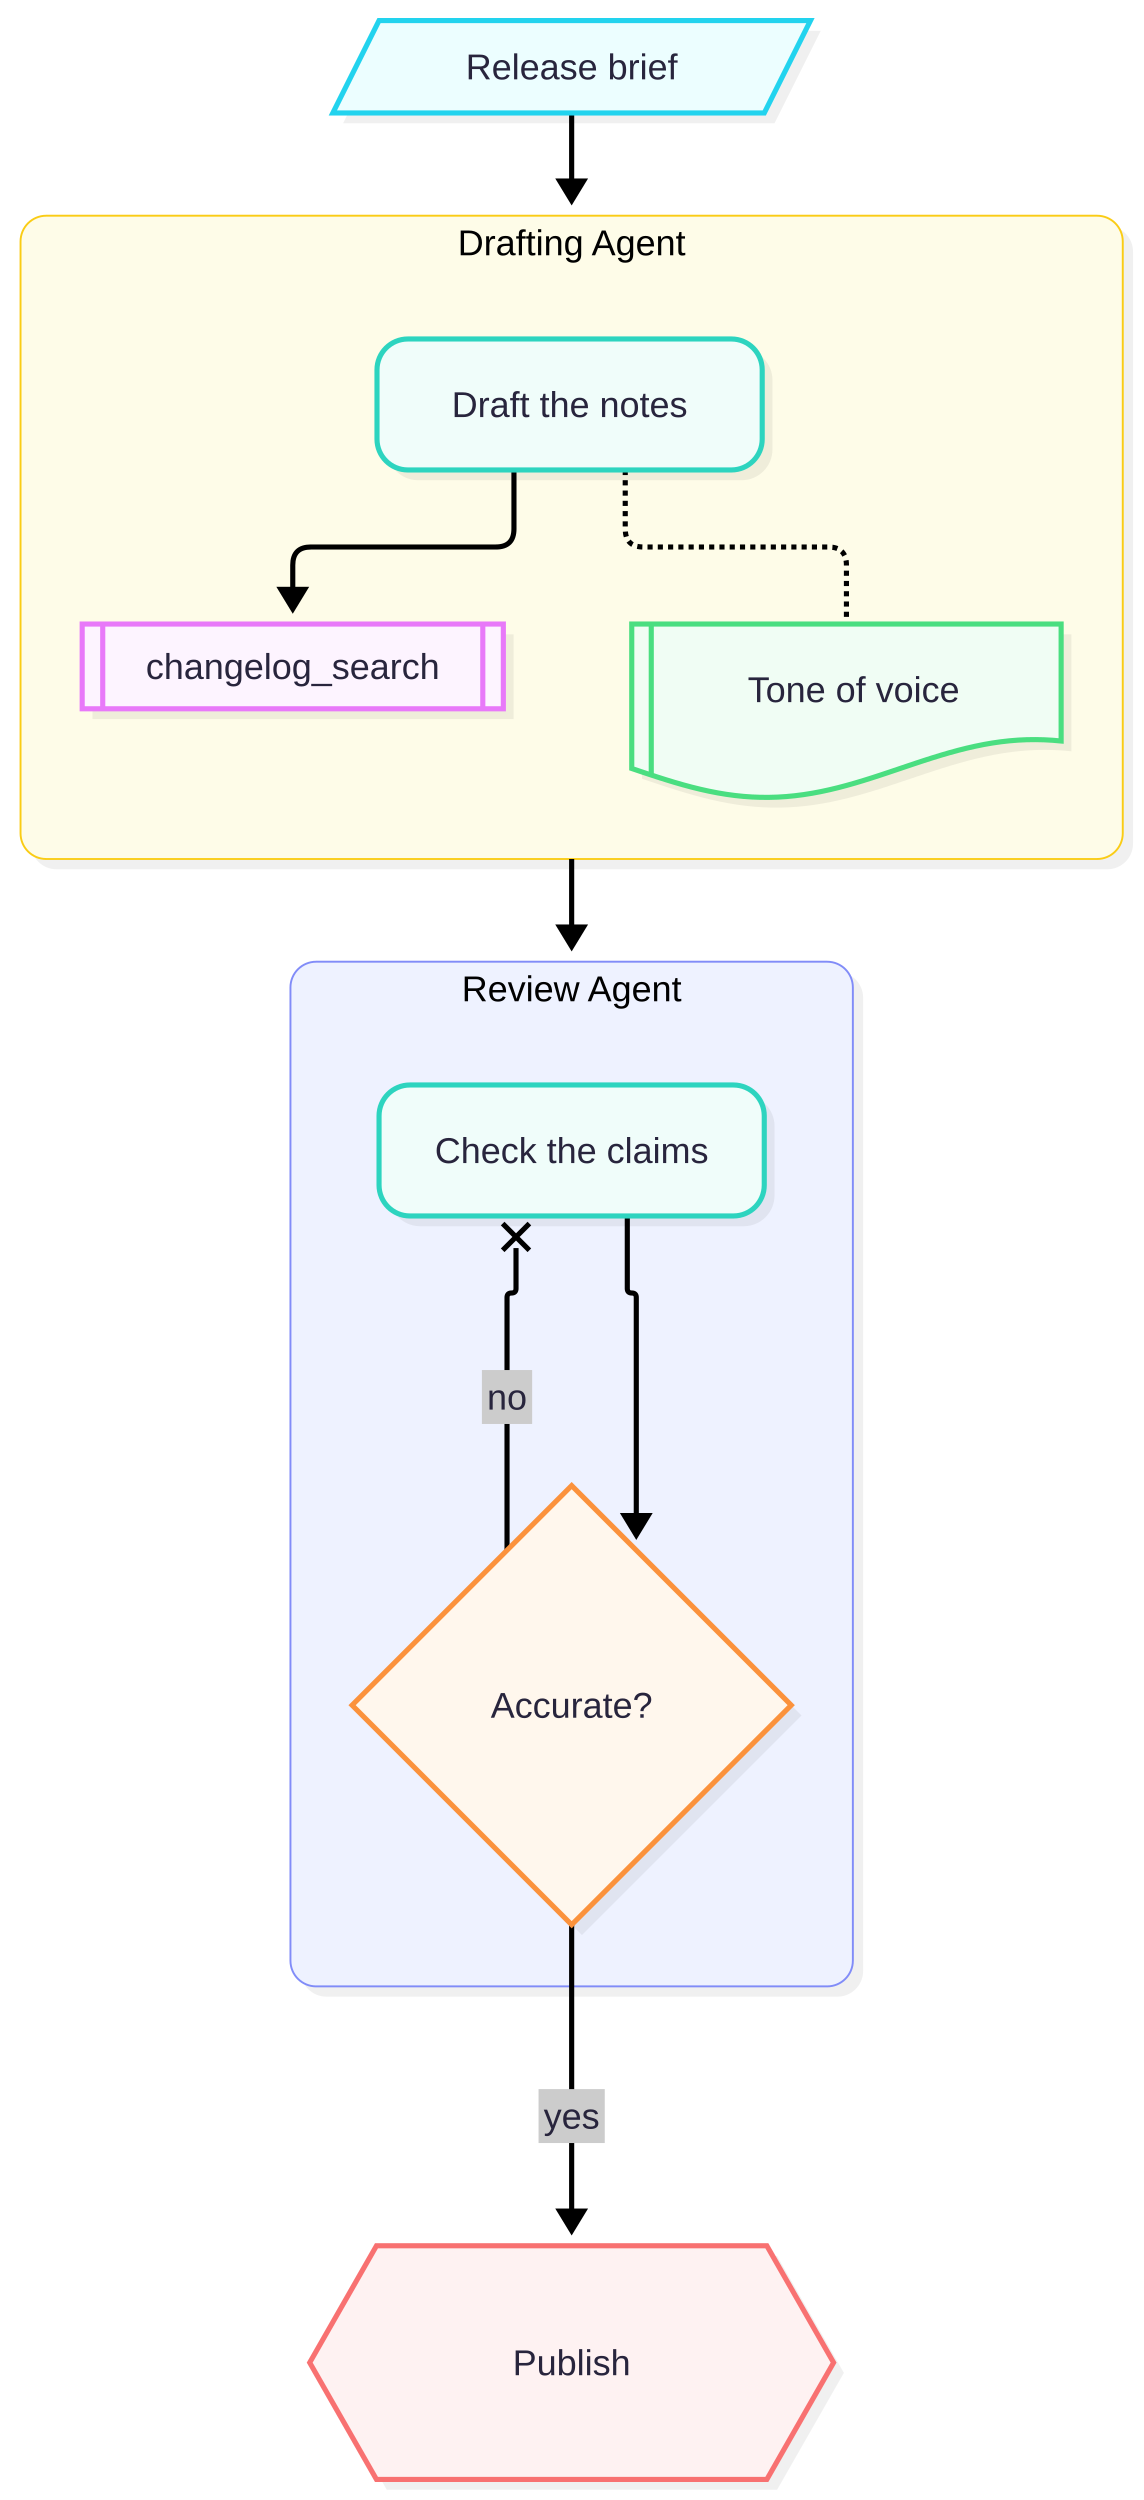
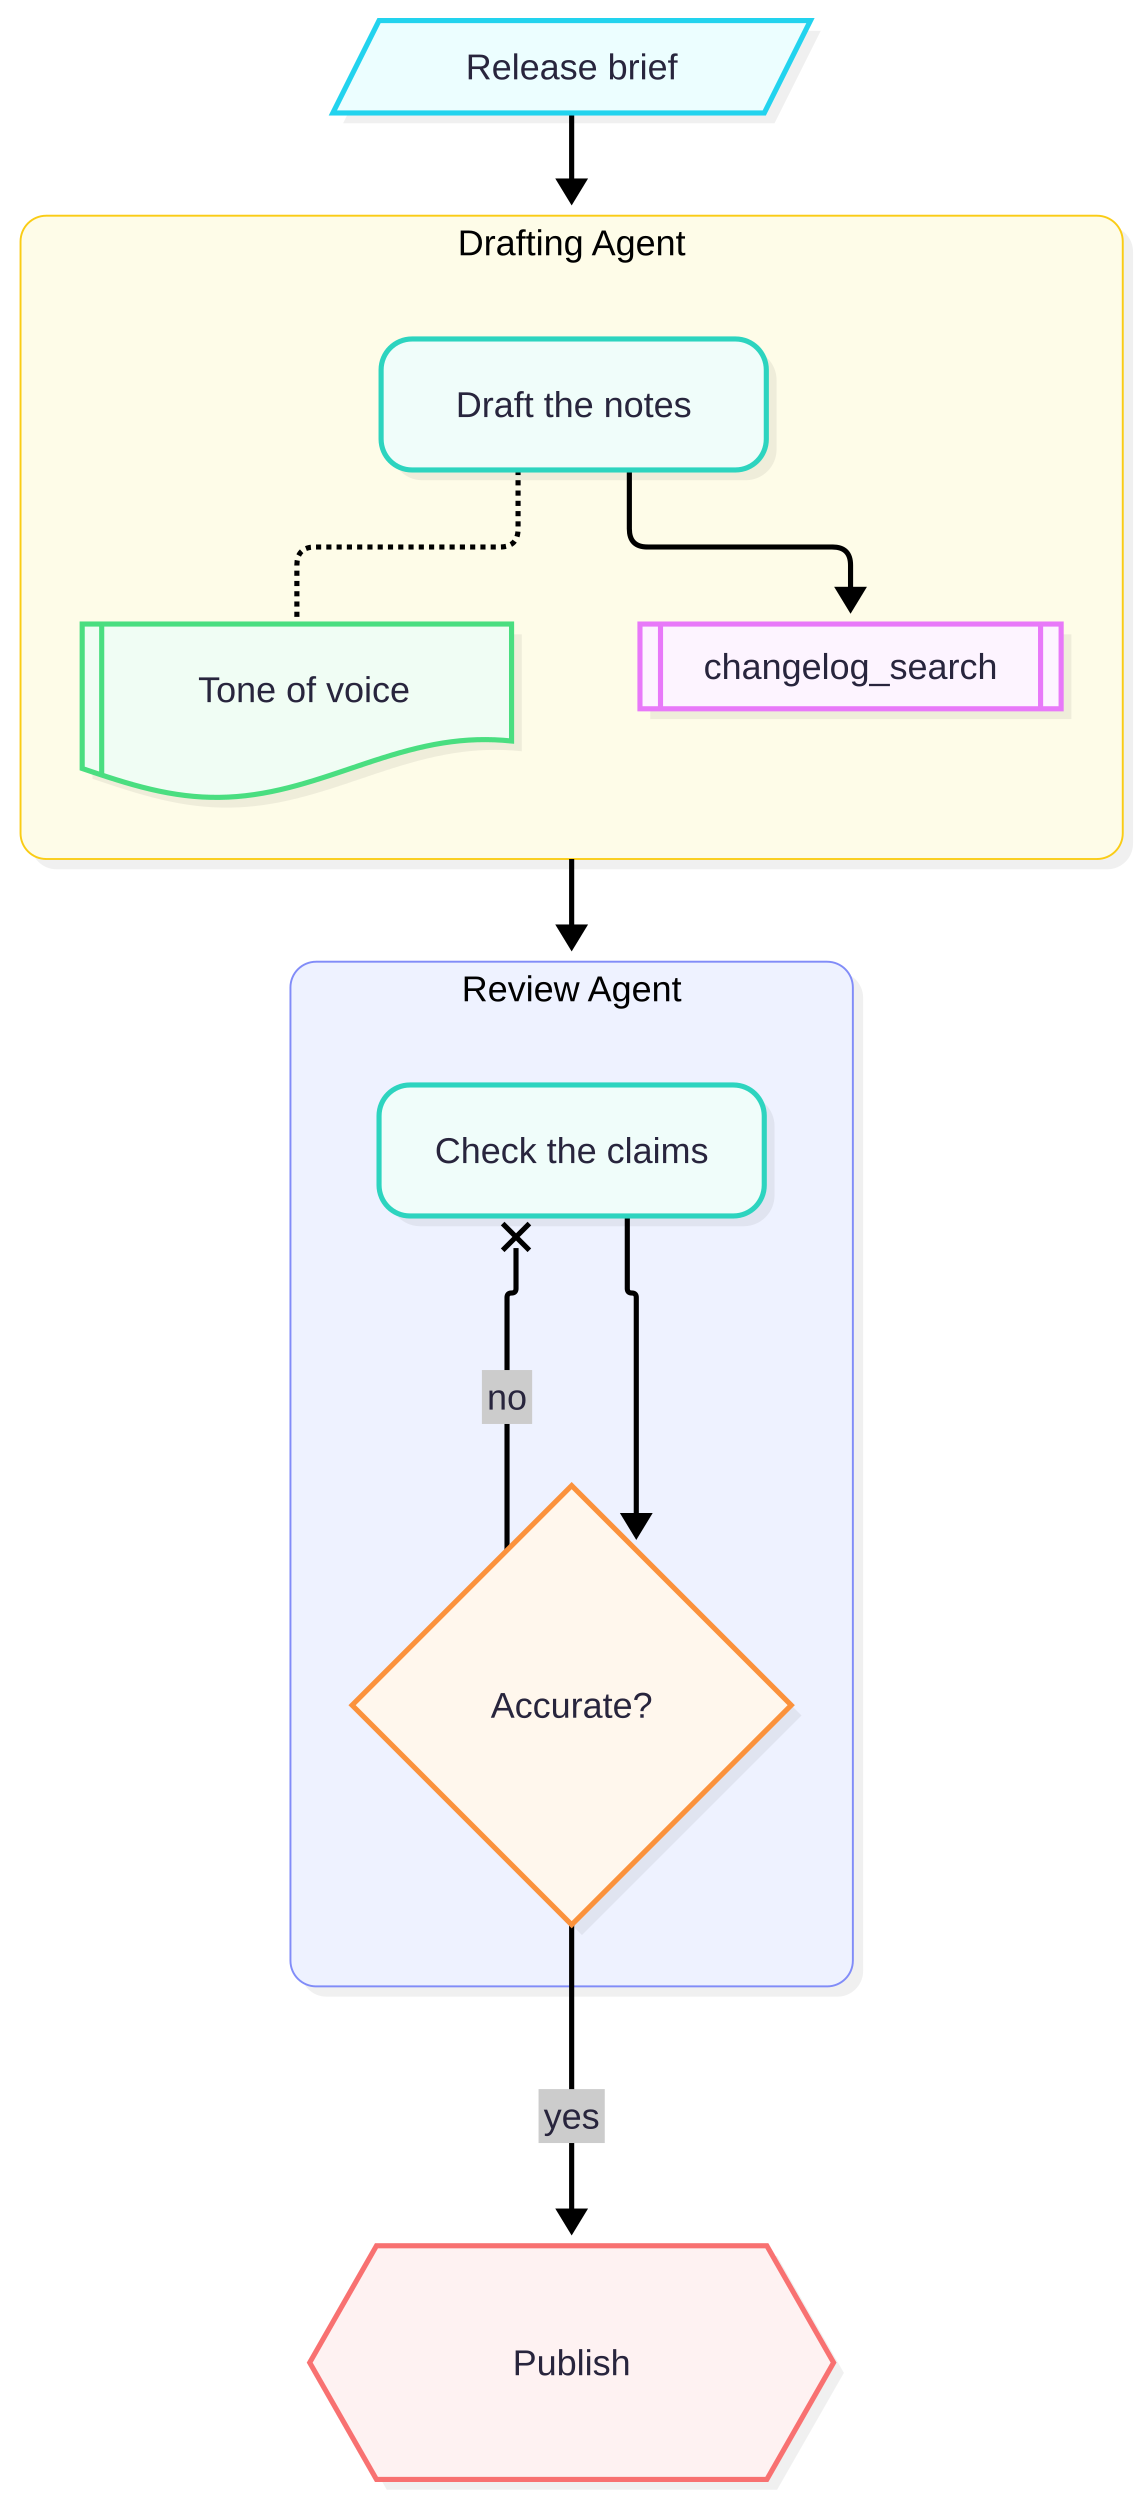
<svg xmlns="http://www.w3.org/2000/svg" id="my-svg" width="100%" class="agentflow" style="max-width: 445.2px; background-color: white;" viewBox="-8 -8 445.2 973.492" role="graphics-document document" aria-roledescription="agentflow">
  <style>#my-svg{font-family:"Recursive Variable", arial, sans-serif;font-size:16px;}#my-svg text{font-family:"Recursive Variable", arial, sans-serif;}</style>
  <g>
    <g class="clusters">
      <g id="cluster-writer" class="cluster">
        <rect class="drop-shadow" x="4" y="80" width="429.2" height="250.492" rx="10" ry="10" fill="#000000" stroke="none" opacity="0.06" />
        <rect x="0" y="76" width="429.2" height="250.492" rx="10" ry="10" fill="#FEFCE8" stroke="#FACC15" stroke-width="0.75" />
        <text class="cluster-label" x="214.6" y="91.4" text-anchor="middle" font-size="14" fill="#000000">Drafting Agent</text>
      </g>
      <g id="cluster-reviewer" class="cluster">
        <rect class="drop-shadow" x="109.1" y="370.492" width="219" height="399" rx="10" ry="10" fill="#000000" stroke="none" opacity="0.06" />
        <rect x="105.1" y="366.492" width="219" height="399" rx="10" ry="10" fill="#EEF2FF" stroke="#818CF8" stroke-width="0.75" />
        <text class="cluster-label" x="214.6" y="381.892" text-anchor="middle" font-size="14" fill="#000000">Review Agent</text>
      </g>
    </g>
    <g class="edgePaths">
      <g id="L-draft-lookup-0" class="edgePath">
-         <path class="flowchart-link LS-draft LE-lookup" d="M192.133,175L192.133,197.929C192.133,202.643,189.776,205,185.062,205L113.071,205C108.357,205,106,207.357,106,212.071L106,227" fill="none" stroke="#000000" stroke-width="2" />
-         <path class="marker" d="M112.391,220.5L106,231L99.609,220.5Z" fill="#000000" stroke="#000000" stroke-width="0" />
+         <path class="flowchart-link LS-draft LE-lookup" d="M237.067,175L237.067,197.929C237.067,202.643,239.424,205,244.138,205L316.129,205C320.843,205,323.2,207.357,323.2,212.071L323.2,227" fill="none" stroke="#000000" stroke-width="2" />
+         <path class="marker" d="M329.591,220.5L323.2,231L316.809,220.5Z" fill="#000000" stroke="#000000" stroke-width="0" />
      </g>
      <g id="L-draft-guide-1" class="edgePath">
-         <path class="flowchart-link LS-draft LE-guide" d="M235.467,175L235.467,197.929C235.467,202.643,237.824,205,242.538,205L314.529,205C319.243,205,321.6,207.357,321.6,212.071L321.6,235" fill="none" stroke="#000000" stroke-width="2" stroke-dasharray="2" />
+         <path class="flowchart-link LS-draft LE-guide" d="M193.733,175L193.733,197.929C193.733,202.643,191.376,205,186.662,205L114.671,205C109.957,205,107.6,207.357,107.6,212.071L107.6,235" fill="none" stroke="#000000" stroke-width="2" stroke-dasharray="2 2" />
      </g>
      <g id="L-check-ok-2" class="edgePath">
        <path class="flowchart-link LS-check LE-ok" d="M236.267,465.492L236.267,493.742C236.267,494.909,236.85,495.492,238.017,495.492L238.017,495.492C239.183,495.492,239.767,496.075,239.767,497.242L239.767,587.659" fill="none" stroke="#000000" stroke-width="2" />
        <path class="marker" d="M246.158,581.159L239.767,591.659L233.375,581.159Z" fill="#000000" stroke="#000000" stroke-width="0" />
      </g>
      <g id="L-brief-writer-3" class="edgePath">
        <path class="flowchart-link LS-brief LE-writer" d="M214.6,36L214.6,68" fill="none" stroke="#000000" stroke-width="2" />
        <path class="marker" d="M220.991,61.5L214.6,72L208.209,61.5Z" fill="#000000" stroke="#000000" stroke-width="0" />
      </g>
      <g id="L-writer-reviewer-4" class="edgePath">
        <path class="flowchart-link LS-writer LE-reviewer" d="M214.6,326.492L214.6,358.492" fill="none" stroke="#000000" stroke-width="2" />
        <path class="marker" d="M220.991,351.992L214.6,362.492L208.209,351.992Z" fill="#000000" stroke="#000000" stroke-width="0" />
      </g>
      <g id="L-ok-publish-5" class="edgePath">
        <path class="flowchart-link LS-ok LE-publish" d="M214.6,741.492L214.6,858.492" fill="none" stroke="#000000" stroke-width="2" />
        <path class="marker" d="M220.991,851.992L214.6,862.492L208.209,851.992Z" fill="#000000" stroke="#000000" stroke-width="0" />
      </g>
      <g id="L-ok-check-6" class="edgePath">
        <path class="flowchart-link LS-ok LE-check" d="M189.433,595.659L189.433,497.242C189.433,496.075,190.017,495.492,191.183,495.492L191.183,495.492C192.35,495.492,192.933,494.909,192.933,493.742L192.933,477.992" fill="none" stroke="#000000" stroke-width="2" />
        <path class="marker" d="M187.733,478.852L198.133,468.452M198.133,478.852L187.733,468.452" fill="none" stroke="#000000" stroke-width="2" />
      </g>
    </g>
    <g class="edgeLabels">
      <g class="edgeLabel">
        <rect x="201.708" y="805.492" width="25.784" height="21" fill="#cccccc" stroke="none" />
        <text x="214.6" y="820.892" text-anchor="middle" font-size="14" fill="#28253D">yes</text>
      </g>
      <g class="edgeLabel">
        <rect x="179.649" y="525.492" width="19.568" height="21" fill="#cccccc" stroke="none" />
        <text x="189.433" y="540.892" text-anchor="middle" font-size="14" fill="#28253D">no</text>
      </g>
    </g>
    <g class="nodes">
      <g id="agentflow-brief-0" class="node default af-kind-input">
        <path class="drop-shadow" d="M143.6,4L311.6,4L293.6,40L125.6,40Z" fill="#000000" stroke="none" opacity="0.06" />
        <path class="label-container" d="M139.6,0L307.6,0L289.6,36L121.6,36Z" fill="#ECFEFF" stroke="#22D3EE" stroke-width="2" />
        <text class="nodeLabel" x="214.6" y="22.9" text-anchor="middle" font-size="14" fill="#28253D">Release brief</text>
      </g>
      <g id="agentflow-draft-1" class="node default af-kind-task">
-         <rect class="drop-shadow" x="142.8" y="128" width="150" height="51" rx="12" ry="12" fill="#000000" stroke="none" opacity="0.06" />
-         <rect class="basic label-container" x="138.8" y="124" width="150" height="51" rx="12" ry="12" fill="#F0FDFA" stroke="#2DD4BF" stroke-width="2" />
-         <text class="nodeLabel" x="213.8" y="154.4" text-anchor="middle" font-size="14" fill="#28253D">Draft the notes</text>
+         <rect class="drop-shadow" x="144.4" y="128" width="150" height="51" rx="12" ry="12" fill="#000000" stroke="none" opacity="0.06" />
+         <rect class="basic label-container" x="140.4" y="124" width="150" height="51" rx="12" ry="12" fill="#F0FDFA" stroke="#2DD4BF" stroke-width="2" />
+         <text class="nodeLabel" x="215.4" y="154.4" text-anchor="middle" font-size="14" fill="#28253D">Draft the notes</text>
      </g>
      <g id="agentflow-lookup-2" class="node default af-kind-tool">
-         <rect class="drop-shadow" x="28" y="239" width="164" height="33" fill="#000000" stroke="none" opacity="0.06" />
-         <rect class="basic label-container" x="24" y="235" width="164" height="33" fill="#FDF4FF" stroke="#E879F9" stroke-width="2" />
-         <path d="M32,235L32,268" fill="none" stroke="#E879F9" stroke-width="2" />
-         <path d="M180,235L180,268" fill="none" stroke="#E879F9" stroke-width="2" />
-         <text class="nodeLabel" x="106" y="256.4" text-anchor="middle" font-size="14" fill="#28253D">changelog_search</text>
+         <rect class="drop-shadow" x="245.2" y="239" width="164" height="33" fill="#000000" stroke="none" opacity="0.06" />
+         <rect class="basic label-container" x="241.2" y="235" width="164" height="33" fill="#FDF4FF" stroke="#E879F9" stroke-width="2" />
+         <path d="M249.2,235L249.2,268" fill="none" stroke="#E879F9" stroke-width="2" />
+         <path d="M397.2,235L397.2,268" fill="none" stroke="#E879F9" stroke-width="2" />
+         <text class="nodeLabel" x="323.2" y="256.4" text-anchor="middle" font-size="14" fill="#28253D">changelog_search</text>
      </g>
      <g id="agentflow-guide-3" class="node default af-kind-refdoc">
-         <path class="drop-shadow" d="M242,238.996L242,295.246L242,295.246L245.344,296.375L248.688,297.493L252.032,298.588L255.376,299.649L258.72,300.666L262.064,301.628L265.408,302.525L268.752,303.349L272.096,304.092L275.44,304.745L278.784,305.302L282.128,305.757L285.472,306.107L288.816,306.346L292.16,306.474L295.504,306.488L298.848,306.389L302.192,306.177L305.536,305.855L308.88,305.425L312.224,304.893L315.568,304.264L318.912,303.543L322.256,302.739L325.6,301.859L328.944,300.912L332.288,299.908L335.632,298.857L338.976,297.769L342.32,296.656L345.664,295.529L349.008,294.399L352.352,293.277L355.696,292.175L359.04,291.105L362.384,290.076L365.728,289.099L369.072,288.184L372.416,287.341L375.76,286.578L379.104,285.902L382.448,285.32L385.792,284.839L389.136,284.463L392.48,284.195L395.824,284.04L399.168,283.997L402.512,284.068L405.856,284.252L409.2,284.547L409.2,238.996L242,238.996L249.6,238.996L249.6,298.059L249.6,238.996Z" fill="#000000" stroke="none" opacity="0.06" />
-         <path class="label-container" d="M238,234.996L238,291.246L238,291.246L241.344,292.375L244.688,293.493L248.032,294.588L251.376,295.649L254.72,296.666L258.064,297.628L261.408,298.525L264.752,299.349L268.096,300.092L271.44,300.745L274.784,301.302L278.128,301.757L281.472,302.107L284.816,302.346L288.16,302.474L291.504,302.488L294.848,302.389L298.192,302.177L301.536,301.855L304.88,301.425L308.224,300.893L311.568,300.264L314.912,299.543L318.256,298.739L321.6,297.859L324.944,296.912L328.288,295.908L331.632,294.857L334.976,293.769L338.32,292.656L341.664,291.529L345.008,290.399L348.352,289.277L351.696,288.175L355.04,287.105L358.384,286.076L361.728,285.099L365.072,284.184L368.416,283.341L371.76,282.578L375.104,281.902L378.448,281.32L381.792,280.839L385.136,280.463L388.48,280.195L391.824,280.04L395.168,279.997L398.512,280.068L401.856,280.252L405.2,280.547L405.2,234.996L238,234.996L245.6,234.996L245.6,294.059L245.6,234.996Z" fill="#F0FDF4" stroke="#4ADE80" stroke-width="2" />
-         <text class="nodeLabel" x="324.4" y="265.396" text-anchor="middle" font-size="14" fill="#28253D">Tone of voice</text>
+         <path class="drop-shadow" d="M28,238.996L28,295.246L28,295.246L31.344,296.375L34.688,297.493L38.032,298.588L41.376,299.649L44.72,300.666L48.064,301.628L51.408,302.525L54.752,303.349L58.096,304.092L61.44,304.745L64.784,305.302L68.128,305.757L71.472,306.107L74.816,306.346L78.16,306.474L81.504,306.488L84.848,306.389L88.192,306.177L91.536,305.855L94.88,305.425L98.224,304.893L101.568,304.264L104.912,303.543L108.256,302.739L111.6,301.859L114.944,300.912L118.288,299.908L121.632,298.857L124.976,297.769L128.32,296.656L131.664,295.529L135.008,294.399L138.352,293.277L141.696,292.175L145.04,291.105L148.384,290.076L151.728,289.099L155.072,288.184L158.416,287.341L161.76,286.578L165.104,285.902L168.448,285.32L171.792,284.839L175.136,284.463L178.48,284.195L181.824,284.04L185.168,283.997L188.512,284.068L191.856,284.252L195.2,284.547L195.2,238.996L28,238.996L35.6,238.996L35.6,298.059L35.6,238.996Z" fill="#000000" stroke="none" opacity="0.06" />
+         <path class="label-container" d="M24,234.996L24,291.246L24,291.246L27.344,292.375L30.688,293.493L34.032,294.588L37.376,295.649L40.72,296.666L44.064,297.628L47.408,298.525L50.752,299.349L54.096,300.092L57.44,300.745L60.784,301.302L64.128,301.757L67.472,302.107L70.816,302.346L74.16,302.474L77.504,302.488L80.848,302.389L84.192,302.177L87.536,301.855L90.88,301.425L94.224,300.893L97.568,300.264L100.912,299.543L104.256,298.739L107.6,297.859L110.944,296.912L114.288,295.908L117.632,294.857L120.976,293.769L124.32,292.656L127.664,291.529L131.008,290.399L134.352,289.277L137.696,288.175L141.04,287.105L144.384,286.076L147.728,285.099L151.072,284.184L154.416,283.341L157.76,282.578L161.104,281.902L164.448,281.32L167.792,280.839L171.136,280.463L174.48,280.195L177.824,280.04L181.168,279.997L184.512,280.068L187.856,280.252L191.2,280.547L191.2,234.996L24,234.996L31.6,234.996L31.6,294.059L31.6,234.996Z" fill="#F0FDF4" stroke="#4ADE80" stroke-width="2" />
+         <text class="nodeLabel" x="110.4" y="265.396" text-anchor="middle" font-size="14" fill="#28253D">Tone of voice</text>
      </g>
      <g id="agentflow-check-4" class="node default af-kind-task">
        <rect class="drop-shadow" x="143.6" y="418.492" width="150" height="51" rx="12" ry="12" fill="#000000" stroke="none" opacity="0.06" />
        <rect class="basic label-container" x="139.6" y="414.492" width="150" height="51" rx="12" ry="12" fill="#F0FDFA" stroke="#2DD4BF" stroke-width="2" />
        <text class="nodeLabel" x="214.6" y="444.892" text-anchor="middle" font-size="14" fill="#28253D">Check the claims</text>
      </g>
      <g id="agentflow-ok-5" class="node default af-kind-decision">
        <path class="drop-shadow" d="M218.6,574.492L304.1,659.992L218.6,745.492L133.1,659.992Z" fill="#000000" stroke="none" opacity="0.06" />
        <path class="label-container" d="M214.6,570.492L300.1,655.992L214.6,741.492L129.1,655.992Z" fill="#FFF7ED" stroke="#FB923C" stroke-width="2" />
        <text class="nodeLabel" x="214.6" y="660.892" text-anchor="middle" font-size="14" fill="#28253D">Accurate?</text>
      </g>
      <g id="agentflow-publish-6" class="node default af-kind-action">
        <path class="drop-shadow" d="M142.6,870.492L294.6,870.492L320.6,915.992L294.6,961.492L142.6,961.492L116.6,915.992Z" fill="#000000" stroke="none" opacity="0.06" />
        <path class="label-container" d="M138.6,866.492L290.6,866.492L316.6,911.992L290.6,957.492L138.6,957.492L112.6,911.992Z" fill="#FEF2F2" stroke="#F87171" stroke-width="2" />
        <text class="nodeLabel" x="214.6" y="916.892" text-anchor="middle" font-size="14" fill="#28253D">Publish</text>
      </g>
    </g>
  </g>
</svg>
